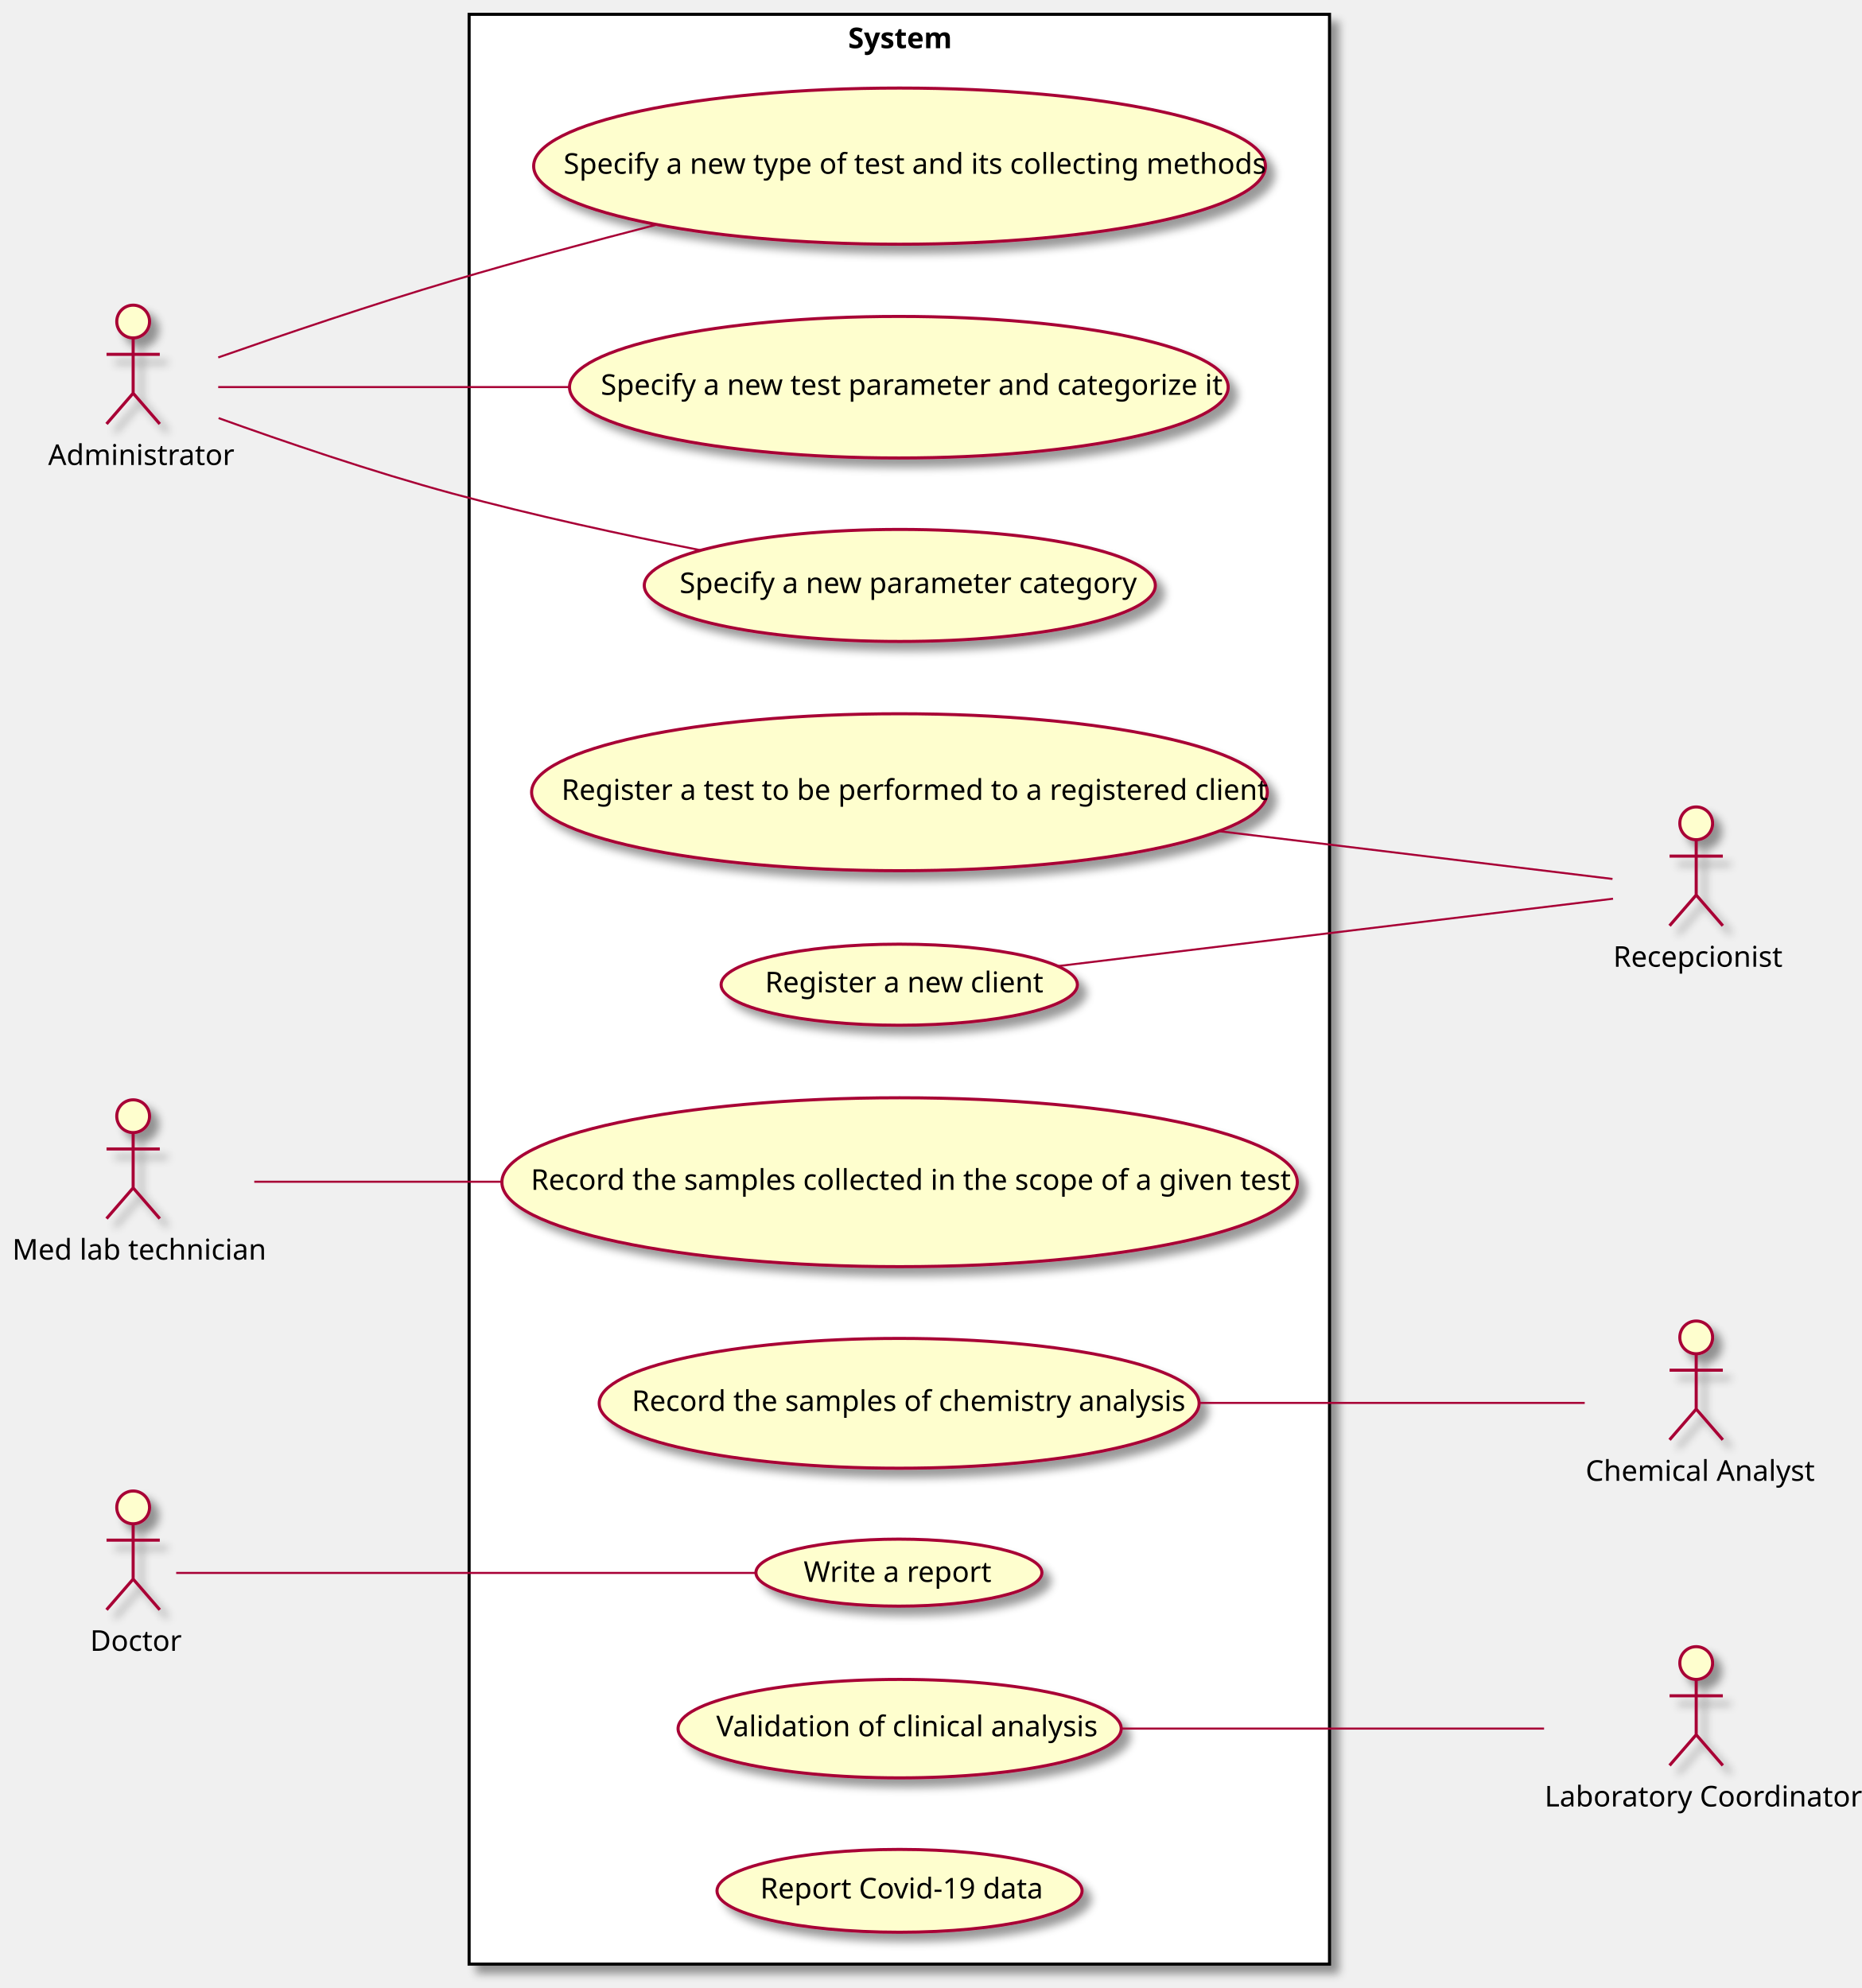
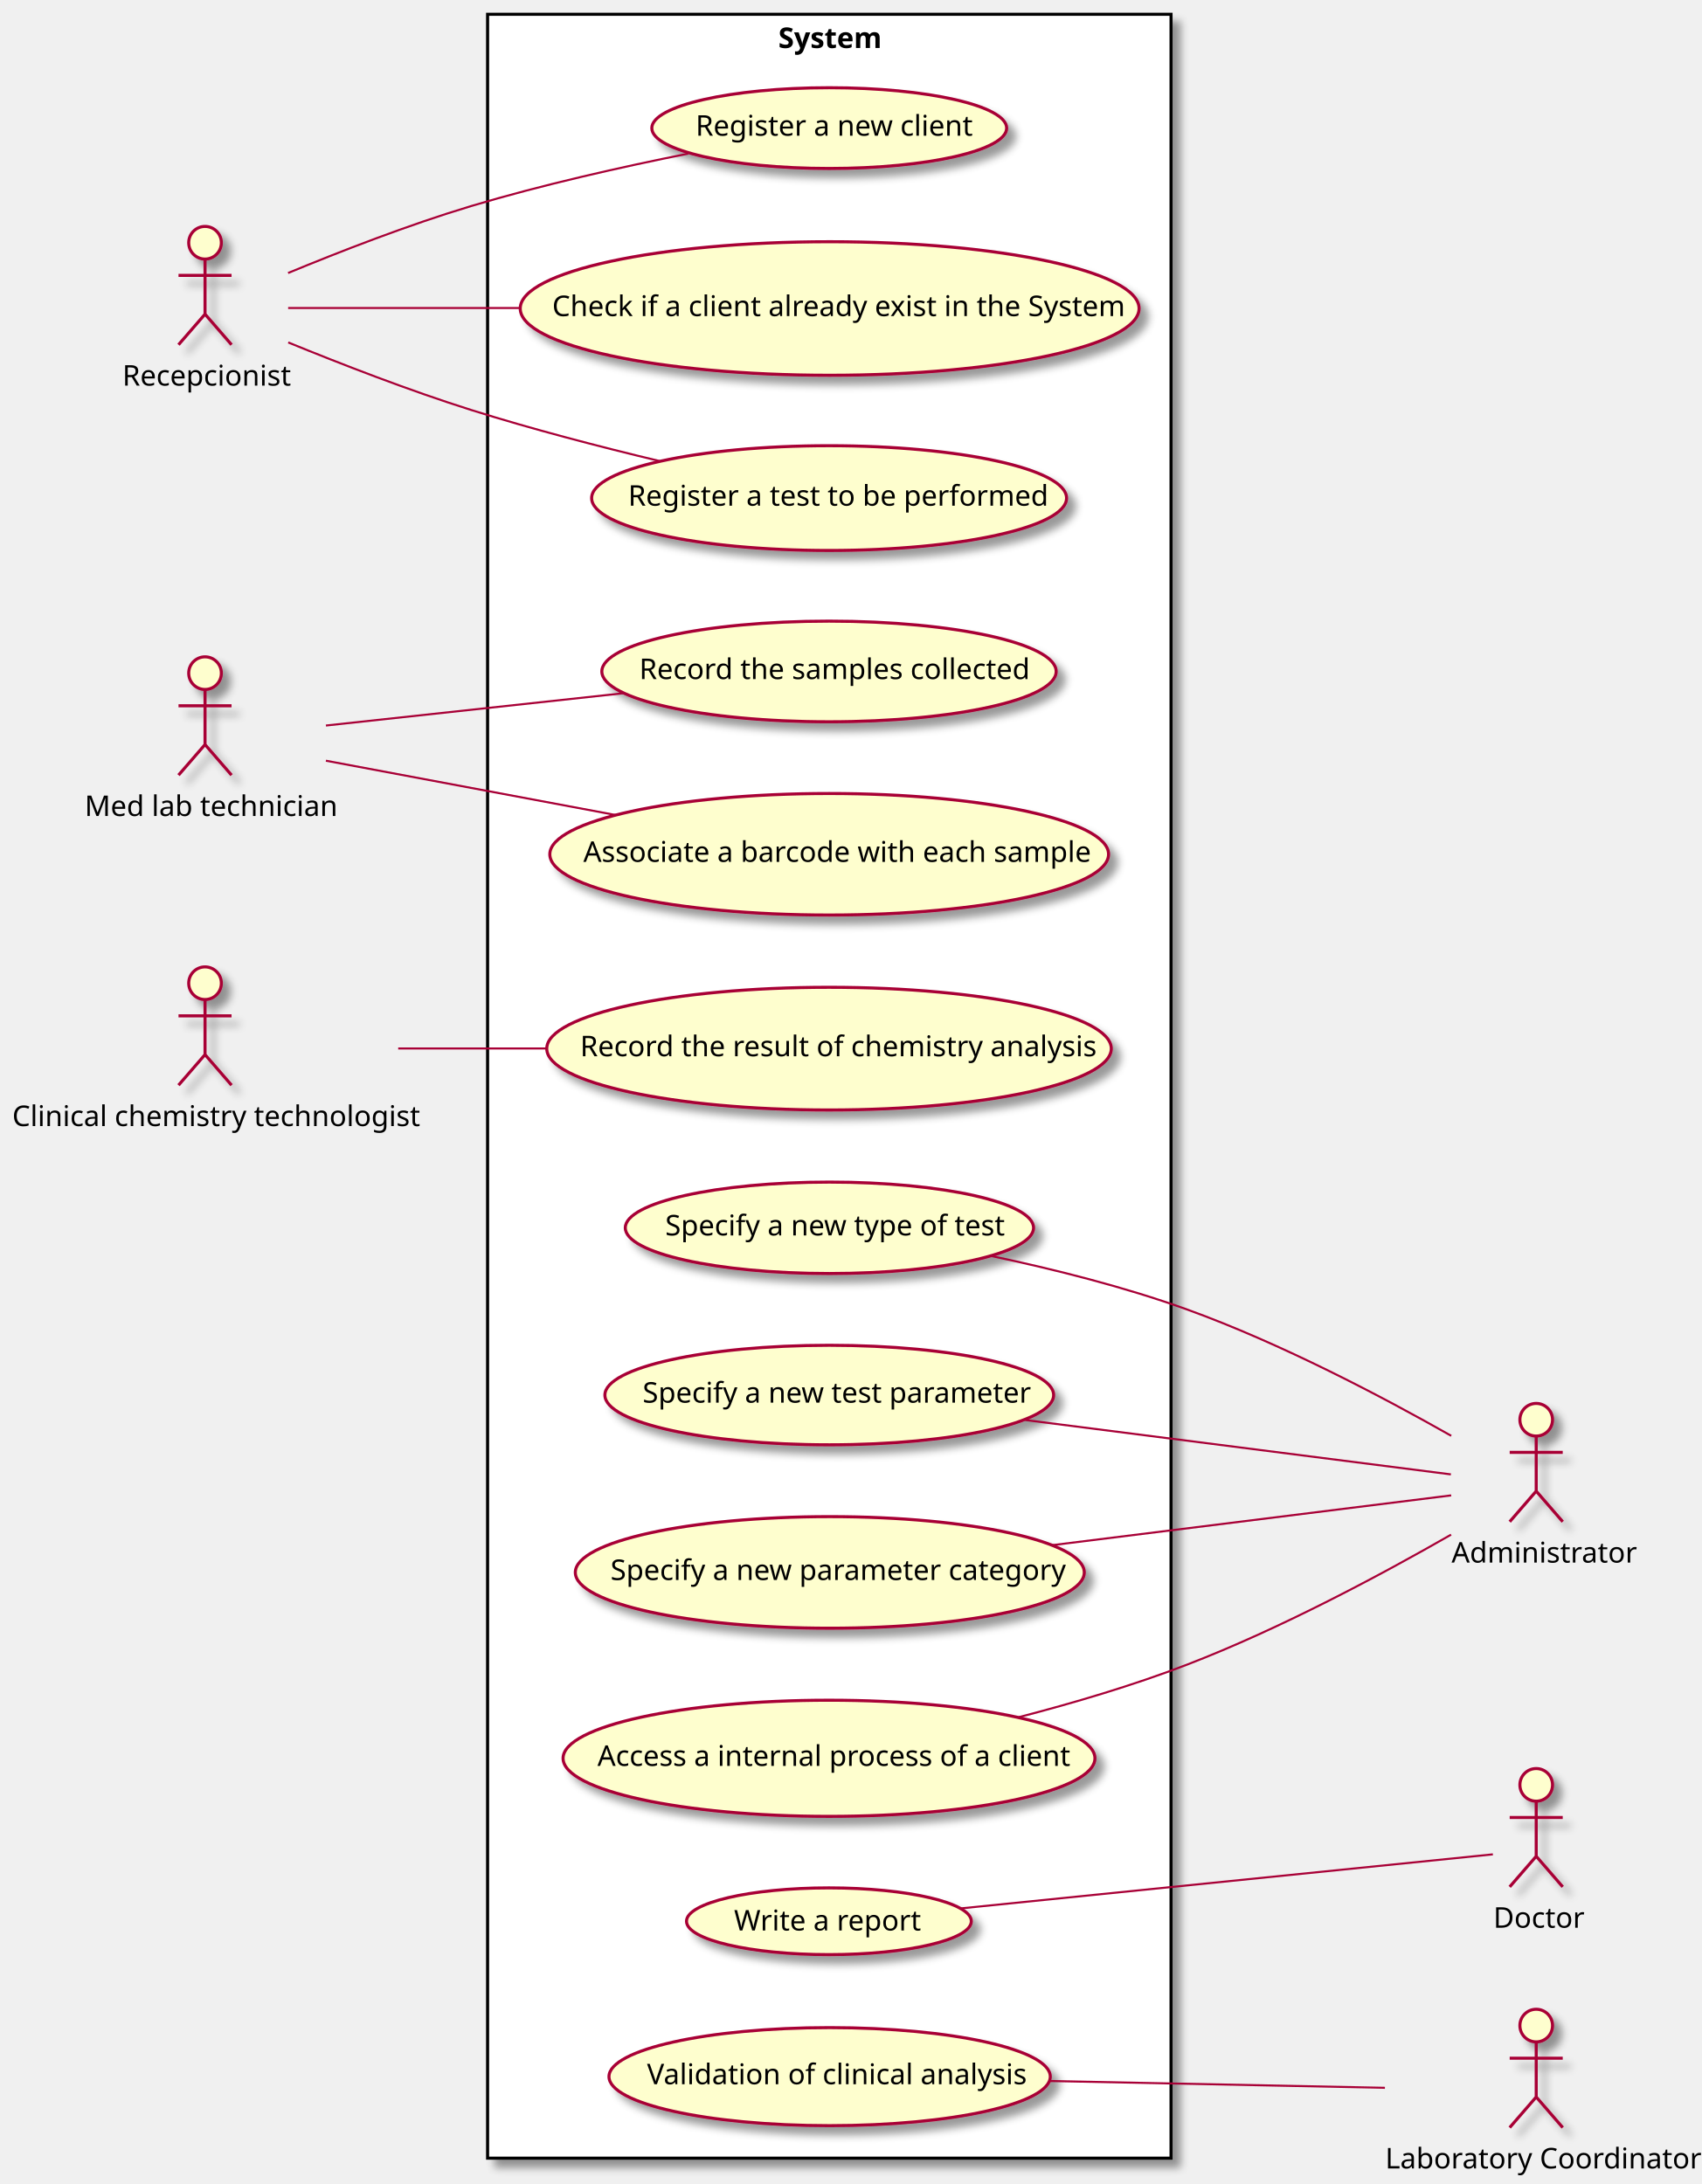
- <svg xmlns="http://www.w3.org/2000/svg" contentScriptType="application/ecmascript" contentStyleType="text/css" height="1456.5px" preserveAspectRatio="none" style="width:1363px;height:1456px;" version="1.1" viewBox="0 0 1363 1456" width="1363.5px" zoomAndPan="magnify">
+ <svg xmlns="http://www.w3.org/2000/svg" contentScriptType="application/ecmascript" contentStyleType="text/css" height="1606.5px" preserveAspectRatio="none" style="width:1251px;height:1606px;" version="1.1" viewBox="0 0 1251 1606" width="1251px" zoomAndPan="magnify">
  <defs>
-     <filter height="300%" id="fn26wbndejsxu" width="300%" x="-1" y="-1">
+     <filter height="300%" id="f1jrflzu6wfv2h" width="300%" x="-1" y="-1">
      <feGaussianBlur result="blurOut" stdDeviation="3.0" />
      <feColorMatrix in="blurOut" result="blurOut2" type="matrix" values="0 0 0 0 0 0 0 0 0 0 0 0 0 0 0 0 0 0 .4 0" />
      <feOffset dx="6.0" dy="6.0" in="blurOut2" result="blurOut3" />
      <feBlend in="SourceGraphic" in2="blurOut3" mode="normal" />
    </filter>
  </defs>
  <g>
-     <rect fill="#FFFFFF" filter="url(#fn26wbndejsxu)" height="1428" style="stroke:#000000;stroke-width:2.25;" width="630" x="343.5" y="10.5" />
-     <text fill="#000000" font-family="sans-serif" font-size="21" font-weight="bold" lengthAdjust="spacing" textLength="75" x="621" y="35.3">System</text>
-     <ellipse cx="658.662" cy="121.682" fill="#FEFECE" filter="url(#fn26wbndejsxu)" rx="267.911" ry="57.182" style="stroke:#A80036;stroke-width:2.25;" />
-     <text fill="#000000" font-family="sans-serif" font-size="21" lengthAdjust="spacing" textLength="492" x="412.661" y="127.275">Specify a new type of test and its collecting methods</text>
-     <ellipse cx="658.15" cy="283.58" fill="#FEFECE" filter="url(#fn26wbndejsxu)" rx="241.15" ry="51.83" style="stroke:#A80036;stroke-width:2.25;" />
-     <text fill="#000000" font-family="sans-serif" font-size="21" lengthAdjust="spacing" textLength="436.5" x="439.9" y="289.173">Specify a new test parameter and categorize it</text>
-     <ellipse cx="658.858" cy="428.772" fill="#FEFECE" filter="url(#fn26wbndejsxu)" rx="187.108" ry="41.022" style="stroke:#A80036;stroke-width:2.25;" />
-     <text fill="#000000" font-family="sans-serif" font-size="21" lengthAdjust="spacing" textLength="322.5" x="497.608" y="434.364">Specify a new parameter category</text>
-     <ellipse cx="658.614" cy="580.223" fill="#FEFECE" filter="url(#fn26wbndejsxu)" rx="269.364" ry="57.473" style="stroke:#A80036;stroke-width:2.25;" />
-     <text fill="#000000" font-family="sans-serif" font-size="21" lengthAdjust="spacing" textLength="495" x="411.114" y="585.816">Register a test to be performed to a registered client</text>
-     <ellipse cx="658.449" cy="721.19" fill="#FEFECE" filter="url(#fn26wbndejsxu)" rx="130.449" ry="29.69" style="stroke:#A80036;stroke-width:2.25;" />
-     <text fill="#000000" font-family="sans-serif" font-size="21" lengthAdjust="spacing" textLength="196.5" x="560.199" y="726.783">Register a new client</text>
-     <ellipse cx="658.708" cy="865.842" fill="#FEFECE" filter="url(#fn26wbndejsxu)" rx="291.208" ry="61.842" style="stroke:#A80036;stroke-width:2.25;" />
-     <text fill="#000000" font-family="sans-serif" font-size="21" lengthAdjust="spacing" textLength="540" x="388.708" y="871.434">Record the samples collected in the scope of a given test</text>
-     <ellipse cx="658.385" cy="1027.777" fill="#FEFECE" filter="url(#fn26wbndejsxu)" rx="219.635" ry="47.527" style="stroke:#A80036;stroke-width:2.25;" />
-     <text fill="#000000" font-family="sans-serif" font-size="21" lengthAdjust="spacing" textLength="391.5" x="462.635" y="1033.37">Record the samples of chemistry analysis</text>
-     <ellipse cx="658.206" cy="1151.791" fill="#FEFECE" filter="url(#fn26wbndejsxu)" rx="104.706" ry="24.541" style="stroke:#A80036;stroke-width:2.25;" />
-     <text fill="#000000" font-family="sans-serif" font-size="21" lengthAdjust="spacing" textLength="130.5" x="588.456" y="1158.566">Write a report</text>
-     <ellipse cx="658.738" cy="1266.048" fill="#FEFECE" filter="url(#fn26wbndejsxu)" rx="162.238" ry="36.048" style="stroke:#A80036;stroke-width:2.25;" />
-     <text fill="#000000" font-family="sans-serif" font-size="21" lengthAdjust="spacing" textLength="268.5" x="524.488" y="1271.64">Validation of clinical analysis</text>
-     <ellipse cx="658.657" cy="1384.832" fill="#FEFECE" filter="url(#fn26wbndejsxu)" rx="133.657" ry="30.331" style="stroke:#A80036;stroke-width:2.25;" />
-     <text fill="#000000" font-family="sans-serif" font-size="21" lengthAdjust="spacing" textLength="204" x="556.657" y="1390.424">Report Covid-19 data</text>
-     <ellipse cx="97.5" cy="235.5" fill="#FEFECE" filter="url(#fn26wbndejsxu)" rx="12" ry="12" style="stroke:#A80036;stroke-width:2.25;" />
-     <path d="M97.5,247.5 L97.5,288 M78,259.5 L117,259.5 M97.5,288 L78,310.5 M97.5,288 L117,310.5 " fill="none" filter="url(#fn26wbndejsxu)" style="stroke:#A80036;stroke-width:2.25;" />
-     <text fill="#000000" font-family="sans-serif" font-size="21" lengthAdjust="spacing" textLength="124.5" x="35.25" y="340.55">Administrator</text>
-     <ellipse cx="1242" cy="603" fill="#FEFECE" filter="url(#fn26wbndejsxu)" rx="12" ry="12" style="stroke:#A80036;stroke-width:2.25;" />
-     <path d="M1242,615 L1242,655.5 M1222.5,627 L1261.5,627 M1242,655.5 L1222.5,678 M1242,655.5 L1261.5,678 " fill="none" filter="url(#fn26wbndejsxu)" style="stroke:#A80036;stroke-width:2.25;" />
-     <text fill="#000000" font-family="sans-serif" font-size="21" lengthAdjust="spacing" textLength="121.5" x="1181.25" y="708.05">Recepcionist</text>
-     <ellipse cx="97.5" cy="817.5" fill="#FEFECE" filter="url(#fn26wbndejsxu)" rx="12" ry="12" style="stroke:#A80036;stroke-width:2.25;" />
-     <path d="M97.5,829.5 L97.5,870 M78,841.5 L117,841.5 M97.5,870 L78,892.5 M97.5,870 L117,892.5 " fill="none" filter="url(#fn26wbndejsxu)" style="stroke:#A80036;stroke-width:2.25;" />
-     <text fill="#000000" font-family="sans-serif" font-size="21" lengthAdjust="spacing" textLength="177" x="9" y="922.55">Med lab technician</text>
-     <ellipse cx="97.5" cy="1104" fill="#FEFECE" filter="url(#fn26wbndejsxu)" rx="12" ry="12" style="stroke:#A80036;stroke-width:2.25;" />
-     <path d="M97.5,1116 L97.5,1156.5 M78,1128 L117,1128 M97.5,1156.5 L78,1179 M97.5,1156.5 L117,1179 " fill="none" filter="url(#fn26wbndejsxu)" style="stroke:#A80036;stroke-width:2.25;" />
-     <text fill="#000000" font-family="sans-serif" font-size="21" lengthAdjust="spacing" textLength="63" x="66" y="1209.05">Doctor</text>
-     <ellipse cx="1242" cy="979.5" fill="#FEFECE" filter="url(#fn26wbndejsxu)" rx="12" ry="12" style="stroke:#A80036;stroke-width:2.25;" />
-     <path d="M1242,991.5 L1242,1032 M1222.5,1003.5 L1261.5,1003.5 M1242,1032 L1222.5,1054.5 M1242,1032 L1261.5,1054.5 " fill="none" filter="url(#fn26wbndejsxu)" style="stroke:#A80036;stroke-width:2.25;" />
-     <text fill="#000000" font-family="sans-serif" font-size="21" lengthAdjust="spacing" textLength="162" x="1161" y="1084.55">Chemical Analyst</text>
-     <ellipse cx="1242" cy="1218" fill="#FEFECE" filter="url(#fn26wbndejsxu)" rx="12" ry="12" style="stroke:#A80036;stroke-width:2.25;" />
-     <path d="M1242,1230 L1242,1270.5 M1222.5,1242 L1261.5,1242 M1242,1270.5 L1222.5,1293 M1242,1270.5 L1261.5,1293 " fill="none" filter="url(#fn26wbndejsxu)" style="stroke:#A80036;stroke-width:2.25;" />
-     <text fill="#000000" font-family="sans-serif" font-size="21" lengthAdjust="spacing" textLength="222" x="1131" y="1323.05">Laboratory Coordinator</text>
-     <path d="M159.81,261.78 C206.505,245.43 272.715,222.915 331.5,205.5 C379.905,191.16 432.75,176.91 481.53,164.34 " fill="none" id="Adm-UC1" style="stroke:#A80036;stroke-width:1.5;" />
-     <path d="M159.78,283.5 C221.925,283.5 322.455,283.5 416.925,283.5 " fill="none" id="Adm-UC2" style="stroke:#A80036;stroke-width:1.5;" />
-     <path d="M160.065,306.21 C206.61,322.98 272.52,345.555 331.5,361.5 C390.42,377.43 456.195,391.725 513.12,403.005 " fill="none" id="Adm-UC3" style="stroke:#A80036;stroke-width:1.5;" />
-     <path d="M893.19,608.82 C997.845,621.525 1112.805,635.49 1180.71,643.74 " fill="none" id="UC4-Recp" style="stroke:#A80036;stroke-width:1.5;" />
-     <path d="M774.69,707.565 C896.94,692.73 1085.76,669.795 1181.1,658.215 " fill="none" id="UC6-Recp" style="stroke:#A80036;stroke-width:1.5;" />
-     <path d="M186.18,865.5 C235.845,865.5 301.215,865.5 367.38,865.5 " fill="none" id="MedLab-UC5" style="stroke:#A80036;stroke-width:1.5;" />
-     <path d="M129,1152 C207.78,1152 423.39,1152 553.44,1152 " fill="none" id="Doc-UC8" style="stroke:#A80036;stroke-width:1.5;" />
-     <path d="M878.64,1027.5 C977.31,1027.5 1087.755,1027.5 1160.37,1027.5 " fill="none" id="UC7-chemAna" style="stroke:#A80036;stroke-width:1.5;" />
-     <path d="M820.545,1266 C919.2,1266 1043.025,1266 1130.595,1266 " fill="none" id="UC9-LabCod" style="stroke:#A80036;stroke-width:1.5;" />
+     <rect fill="#FFFFFF" filter="url(#f1jrflzu6wfv2h)" height="1576.5" style="stroke:#000000;stroke-width:2.25;" width="502.5" x="358.5" y="10.5" />
+     <text fill="#000000" font-family="sans-serif" font-size="21" font-weight="bold" lengthAdjust="spacing" textLength="75" x="572.25" y="35.3">System</text>
+     <ellipse cx="609.699" cy="94.19" fill="#FEFECE" filter="url(#f1jrflzu6wfv2h)" rx="130.449" ry="29.69" style="stroke:#A80036;stroke-width:2.25;" />
+     <text fill="#000000" font-family="sans-serif" font-size="21" lengthAdjust="spacing" textLength="196.5" x="511.449" y="99.783">Register a new client</text>
+     <ellipse cx="610.001" cy="226.85" fill="#FEFECE" filter="url(#f1jrflzu6wfv2h)" rx="227.501" ry="49.1" style="stroke:#A80036;stroke-width:2.25;" />
+     <text fill="#000000" font-family="sans-serif" font-size="21" lengthAdjust="spacing" textLength="408" x="406.001" y="232.443">Check if a client already exist in the System</text>
+     <ellipse cx="609.592" cy="366.268" fill="#FEFECE" filter="url(#f1jrflzu6wfv2h)" rx="174.592" ry="38.518" style="stroke:#A80036;stroke-width:2.25;" />
+     <text fill="#000000" font-family="sans-serif" font-size="21" lengthAdjust="spacing" textLength="295.5" x="461.842" y="371.861">Register a test to be performed</text>
+     <ellipse cx="609.52" cy="493.754" fill="#FEFECE" filter="url(#f1jrflzu6wfv2h)" rx="167.02" ry="37.004" style="stroke:#A80036;stroke-width:2.25;" />
+     <text fill="#000000" font-family="sans-serif" font-size="21" lengthAdjust="spacing" textLength="279" x="470.02" y="499.347">Record the samples collected</text>
+     <ellipse cx="609.662" cy="628.182" fill="#FEFECE" filter="url(#f1jrflzu6wfv2h)" rx="205.412" ry="44.682" style="stroke:#A80036;stroke-width:2.25;" />
+     <text fill="#000000" font-family="sans-serif" font-size="21" lengthAdjust="spacing" textLength="361.5" x="428.912" y="633.775">Associate a barcode with each sample</text>
+     <ellipse cx="609.538" cy="771.108" fill="#FEFECE" filter="url(#f1jrflzu6wfv2h)" rx="207.538" ry="45.108" style="stroke:#A80036;stroke-width:2.25;" />
+     <text fill="#000000" font-family="sans-serif" font-size="21" lengthAdjust="spacing" textLength="366" x="426.538" y="776.701">Record the result of chemistry analysis</text>
+     <ellipse cx="609.837" cy="902.867" fill="#FEFECE" filter="url(#f1jrflzu6wfv2h)" rx="150.087" ry="33.617" style="stroke:#A80036;stroke-width:2.25;" />
+     <text fill="#000000" font-family="sans-serif" font-size="21" lengthAdjust="spacing" textLength="241.5" x="489.087" y="908.46">Specify a new type of test</text>
+     <ellipse cx="609.717" cy="1025.843" fill="#FEFECE" filter="url(#f1jrflzu6wfv2h)" rx="164.967" ry="36.593" style="stroke:#A80036;stroke-width:2.25;" />
+     <text fill="#000000" font-family="sans-serif" font-size="21" lengthAdjust="spacing" textLength="274.5" x="472.467" y="1031.436">Specify a new test parameter</text>
+     <ellipse cx="610.108" cy="1156.272" fill="#FEFECE" filter="url(#f1jrflzu6wfv2h)" rx="187.108" ry="41.022" style="stroke:#A80036;stroke-width:2.25;" />
+     <text fill="#000000" font-family="sans-serif" font-size="21" lengthAdjust="spacing" textLength="322.5" x="448.858" y="1161.864">Specify a new parameter category</text>
+     <ellipse cx="609.456" cy="1412.791" fill="#FEFECE" filter="url(#f1jrflzu6wfv2h)" rx="104.706" ry="24.541" style="stroke:#A80036;stroke-width:2.25;" />
+     <text fill="#000000" font-family="sans-serif" font-size="21" lengthAdjust="spacing" textLength="130.5" x="539.706" y="1419.566">Write a report</text>
+     <ellipse cx="609.988" cy="1527.048" fill="#FEFECE" filter="url(#f1jrflzu6wfv2h)" rx="162.238" ry="36.048" style="stroke:#A80036;stroke-width:2.25;" />
+     <text fill="#000000" font-family="sans-serif" font-size="21" lengthAdjust="spacing" textLength="268.5" x="475.738" y="1532.64">Validation of clinical analysis</text>
+     <ellipse cx="609.527" cy="1292.955" fill="#FEFECE" filter="url(#f1jrflzu6wfv2h)" rx="195.527" ry="42.705" style="stroke:#A80036;stroke-width:2.25;" />
+     <text fill="#000000" font-family="sans-serif" font-size="21" lengthAdjust="spacing" textLength="340.5" x="439.277" y="1298.548">Access a internal process of a client</text>
+     <ellipse cx="1129.5" cy="1044" fill="#FEFECE" filter="url(#f1jrflzu6wfv2h)" rx="12" ry="12" style="stroke:#A80036;stroke-width:2.25;" />
+     <path d="M1129.5,1056 L1129.5,1096.5 M1110,1068 L1149,1068 M1129.5,1096.5 L1110,1119 M1129.5,1096.5 L1149,1119 " fill="none" filter="url(#f1jrflzu6wfv2h)" style="stroke:#A80036;stroke-width:2.25;" />
+     <text fill="#000000" font-family="sans-serif" font-size="21" lengthAdjust="spacing" textLength="124.5" x="1067.25" y="1149.05">Administrator</text>
+     <ellipse cx="150.75" cy="178.5" fill="#FEFECE" filter="url(#f1jrflzu6wfv2h)" rx="12" ry="12" style="stroke:#A80036;stroke-width:2.25;" />
+     <path d="M150.75,190.5 L150.75,231 M131.25,202.5 L170.25,202.5 M150.75,231 L131.25,253.5 M150.75,231 L170.25,253.5 " fill="none" filter="url(#f1jrflzu6wfv2h)" style="stroke:#A80036;stroke-width:2.25;" />
+     <text fill="#000000" font-family="sans-serif" font-size="21" lengthAdjust="spacing" textLength="121.5" x="90" y="283.55">Recepcionist</text>
+     <ellipse cx="150.75" cy="495" fill="#FEFECE" filter="url(#f1jrflzu6wfv2h)" rx="12" ry="12" style="stroke:#A80036;stroke-width:2.25;" />
+     <path d="M150.75,507 L150.75,547.5 M131.25,519 L170.25,519 M150.75,547.5 L131.25,570 M150.75,547.5 L170.25,570 " fill="none" filter="url(#f1jrflzu6wfv2h)" style="stroke:#A80036;stroke-width:2.25;" />
+     <text fill="#000000" font-family="sans-serif" font-size="21" lengthAdjust="spacing" textLength="177" x="62.25" y="600.05">Med lab technician</text>
+     <ellipse cx="150.75" cy="723" fill="#FEFECE" filter="url(#f1jrflzu6wfv2h)" rx="12" ry="12" style="stroke:#A80036;stroke-width:2.25;" />
+     <path d="M150.75,735 L150.75,775.5 M131.25,747 L170.25,747 M150.75,775.5 L131.25,798 M150.75,775.5 L170.25,798 " fill="none" filter="url(#f1jrflzu6wfv2h)" style="stroke:#A80036;stroke-width:2.25;" />
+     <text fill="#000000" font-family="sans-serif" font-size="21" lengthAdjust="spacing" textLength="283.5" x="9" y="828.05">Clinical chemistry technologist</text>
+     <ellipse cx="1129.5" cy="1312.5" fill="#FEFECE" filter="url(#f1jrflzu6wfv2h)" rx="12" ry="12" style="stroke:#A80036;stroke-width:2.25;" />
+     <path d="M1129.5,1324.5 L1129.5,1365 M1110,1336.5 L1149,1336.5 M1129.5,1365 L1110,1387.5 M1129.5,1365 L1149,1387.5 " fill="none" filter="url(#f1jrflzu6wfv2h)" style="stroke:#A80036;stroke-width:2.25;" />
+     <text fill="#000000" font-family="sans-serif" font-size="21" lengthAdjust="spacing" textLength="63" x="1098" y="1417.55">Doctor</text>
+     <ellipse cx="1129.5" cy="1489.5" fill="#FEFECE" filter="url(#f1jrflzu6wfv2h)" rx="12" ry="12" style="stroke:#A80036;stroke-width:2.25;" />
+     <path d="M1129.5,1501.5 L1129.5,1542 M1110,1513.5 L1149,1513.5 M1129.5,1542 L1110,1564.5 M1129.5,1542 L1149,1564.5 " fill="none" filter="url(#f1jrflzu6wfv2h)" style="stroke:#A80036;stroke-width:2.25;" />
+     <text fill="#000000" font-family="sans-serif" font-size="21" lengthAdjust="spacing" textLength="222" x="1018.5" y="1594.55">Laboratory Coordinator</text>
+     <path d="M211.8,200.76 C249.81,185.025 300.45,165.315 346.5,151.5 C398.4,135.93 457.26,122.73 506.01,112.965 " fill="none" id="Recp-UC1" style="stroke:#A80036;stroke-width:1.5;" />
+     <path d="M211.86,226.5 C256.05,226.5 319.275,226.5 382.305,226.5 " fill="none" id="Recp-UC2" style="stroke:#A80036;stroke-width:1.5;" />
+     <path d="M211.92,251.805 C250.005,267.375 300.645,287.055 346.5,301.5 C391.14,315.555 440.85,328.47 484.845,339 " fill="none" id="Recp-UC3" style="stroke:#A80036;stroke-width:1.5;" />
+     <path d="M239.625,533.52 C301.695,526.77 386.565,517.56 459.24,509.67 " fill="none" id="MedLab-UC5" style="stroke:#A80036;stroke-width:1.5;" />
+     <path d="M239.625,559.38 C299.88,570.675 381.645,586.005 452.85,599.355 " fill="none" id="MedLab-UC6" style="stroke:#A80036;stroke-width:1.5;" />
+     <path d="M292.785,771 C327.33,771 365.025,771 401.955,771 " fill="none" id="ClinTec-UC7" style="stroke:#A80036;stroke-width:1.5;" />
+     <path d="M728.97,923.625 C774.66,933.27 826.965,946.365 873,963 C942.06,987.96 1016.49,1027.17 1067.01,1055.82 " fill="none" id="UC9-Adm" style="stroke:#A80036;stroke-width:1.5;" />
+     <path d="M753.825,1044.21 C856.59,1057.335 990.18,1074.39 1066.77,1084.185 " fill="none" id="UC10-Adm" style="stroke:#A80036;stroke-width:1.5;" />
+     <path d="M773.34,1136.265 C873.09,1123.815 995.175,1108.575 1066.98,1099.62 " fill="none" id="UC11-Adm" style="stroke:#A80036;stroke-width:1.5;" />
+     <path d="M748.905,1262.76 C789.465,1252.245 833.535,1239.21 873,1224 C941.85,1197.48 1016.325,1157.505 1066.905,1128.495 " fill="none" id="UC16-Adm" style="stroke:#A80036;stroke-width:1.5;" />
+     <path d="M706.635,1403.31 C825.615,1391.22 1022.535,1371.21 1097.64,1363.59 " fill="none" id="UC12-Doc" style="stroke:#A80036;stroke-width:1.5;" />
+     <path d="M771.21,1530.255 C851.4,1531.875 946.44,1533.81 1018.26,1535.265 " fill="none" id="UC13-LabCod" style="stroke:#A80036;stroke-width:1.5;" />
  </g>
</svg>
